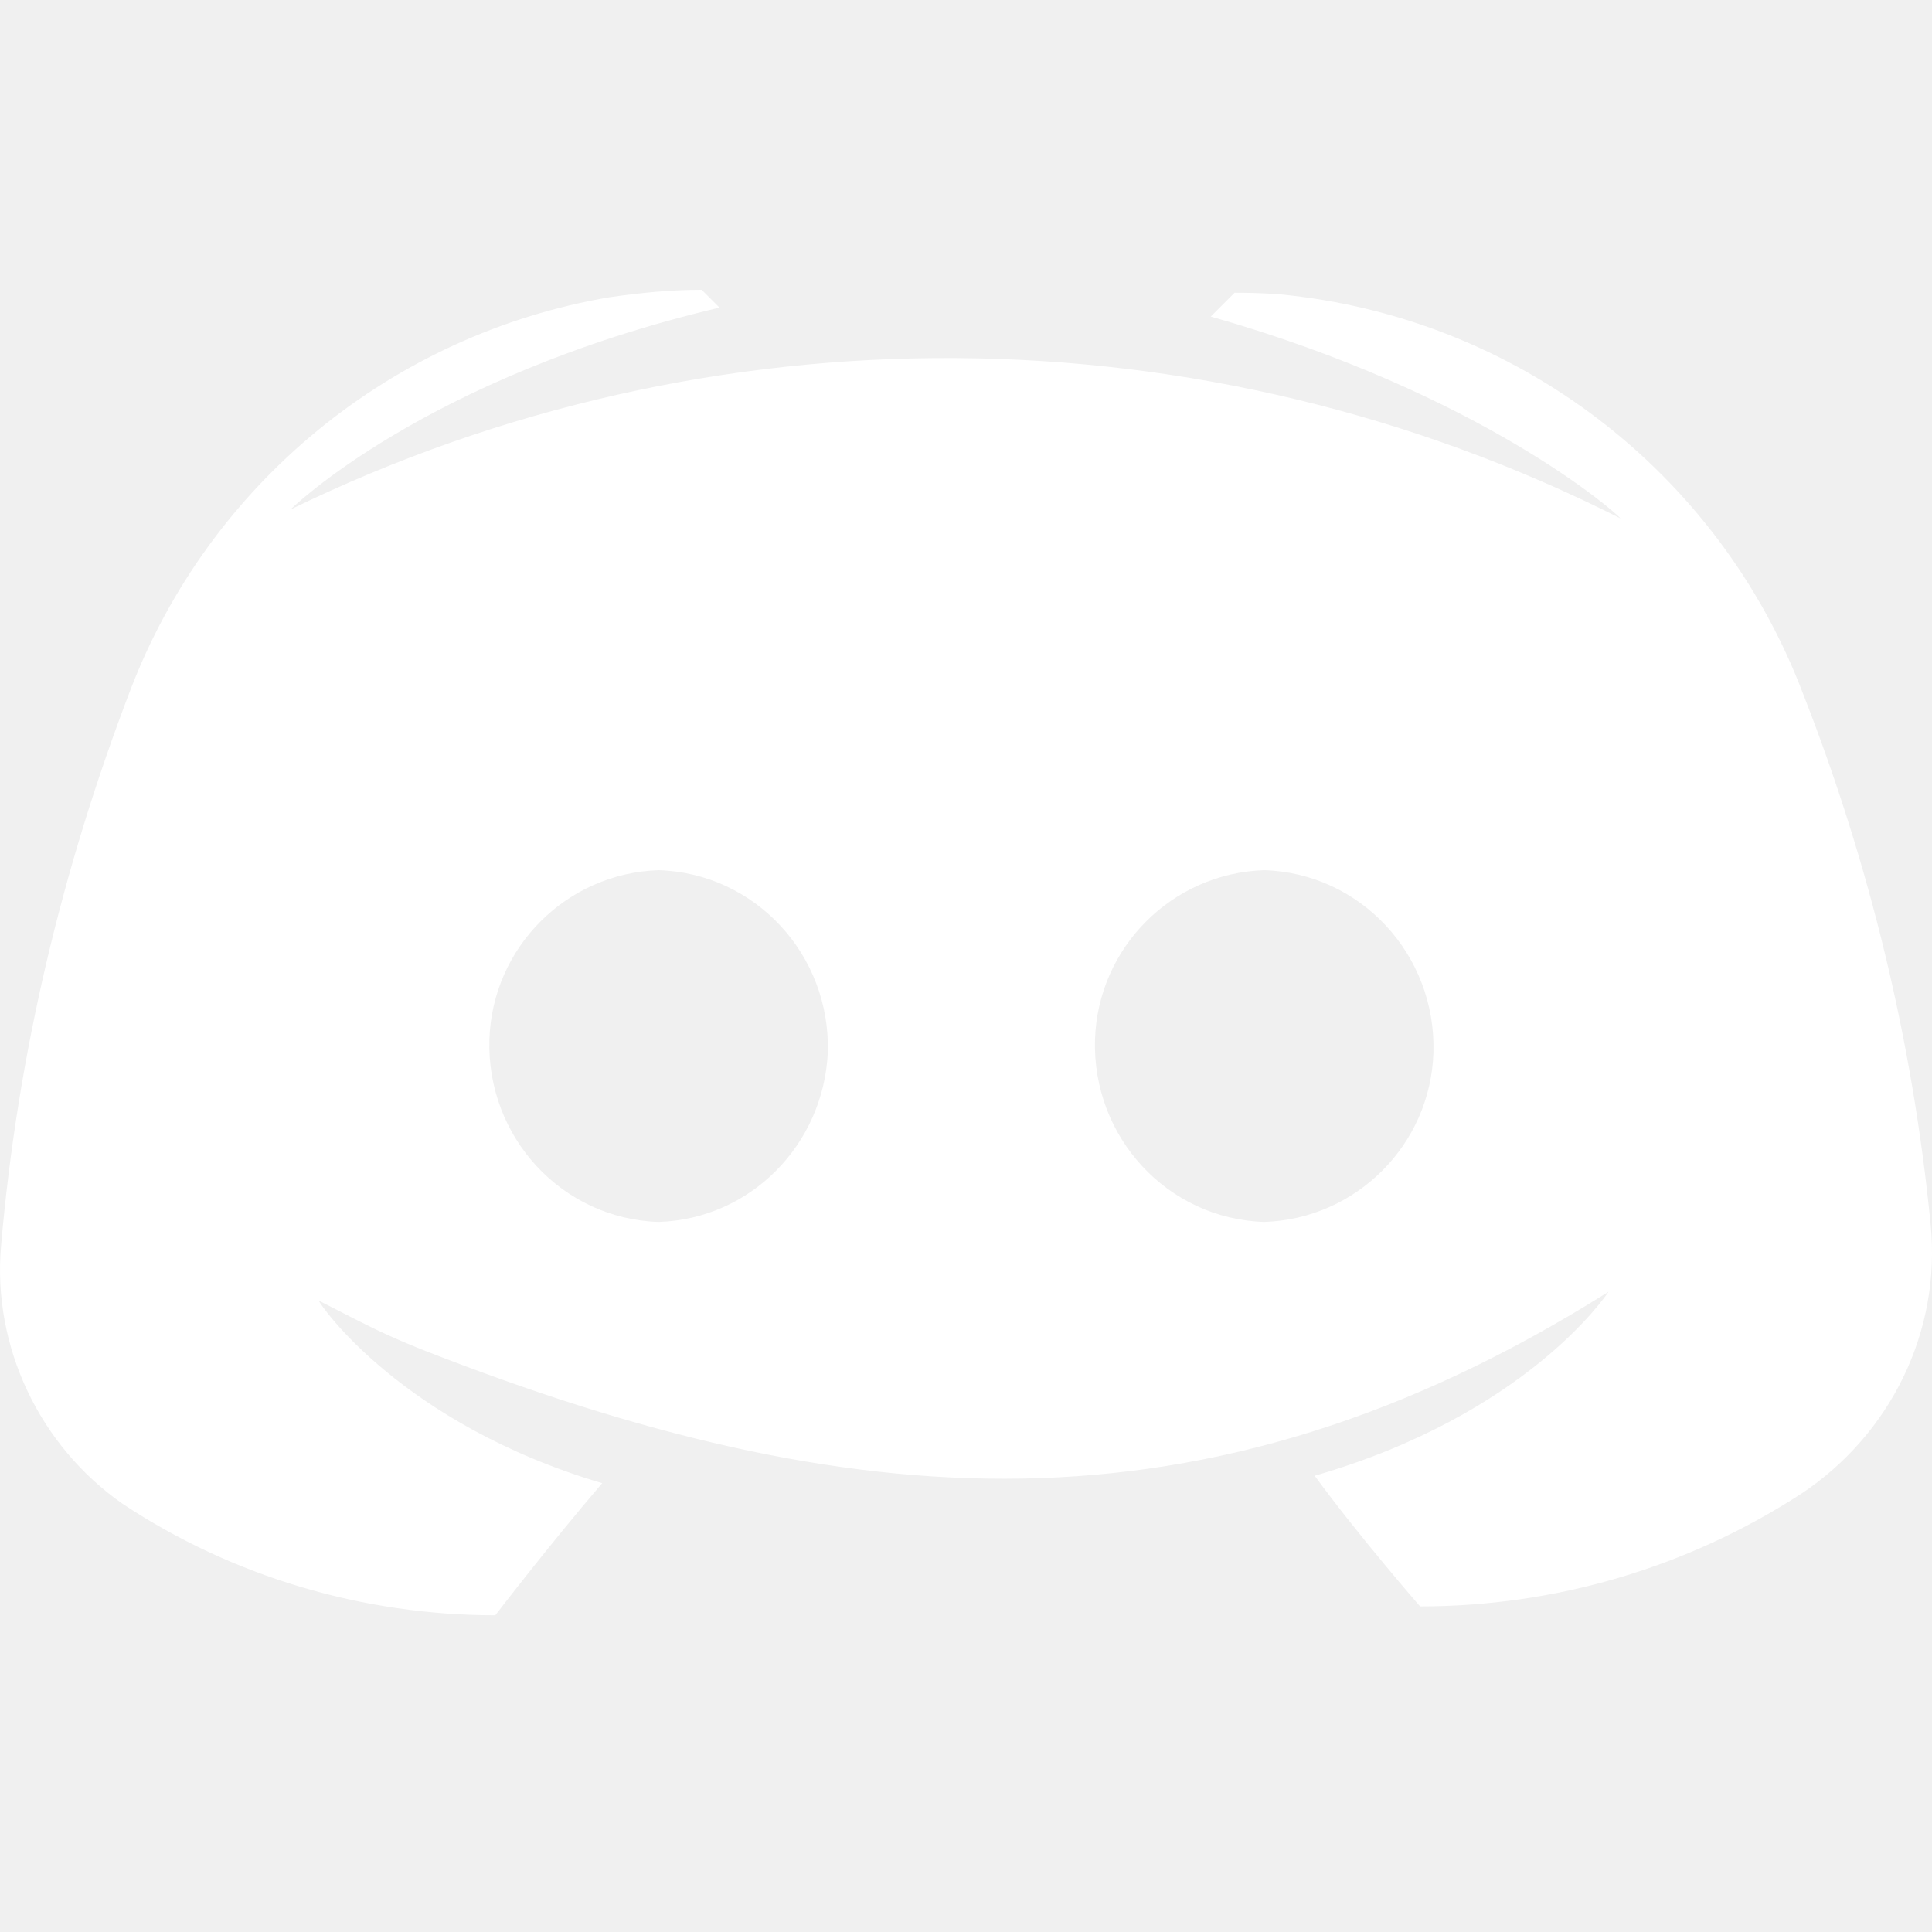
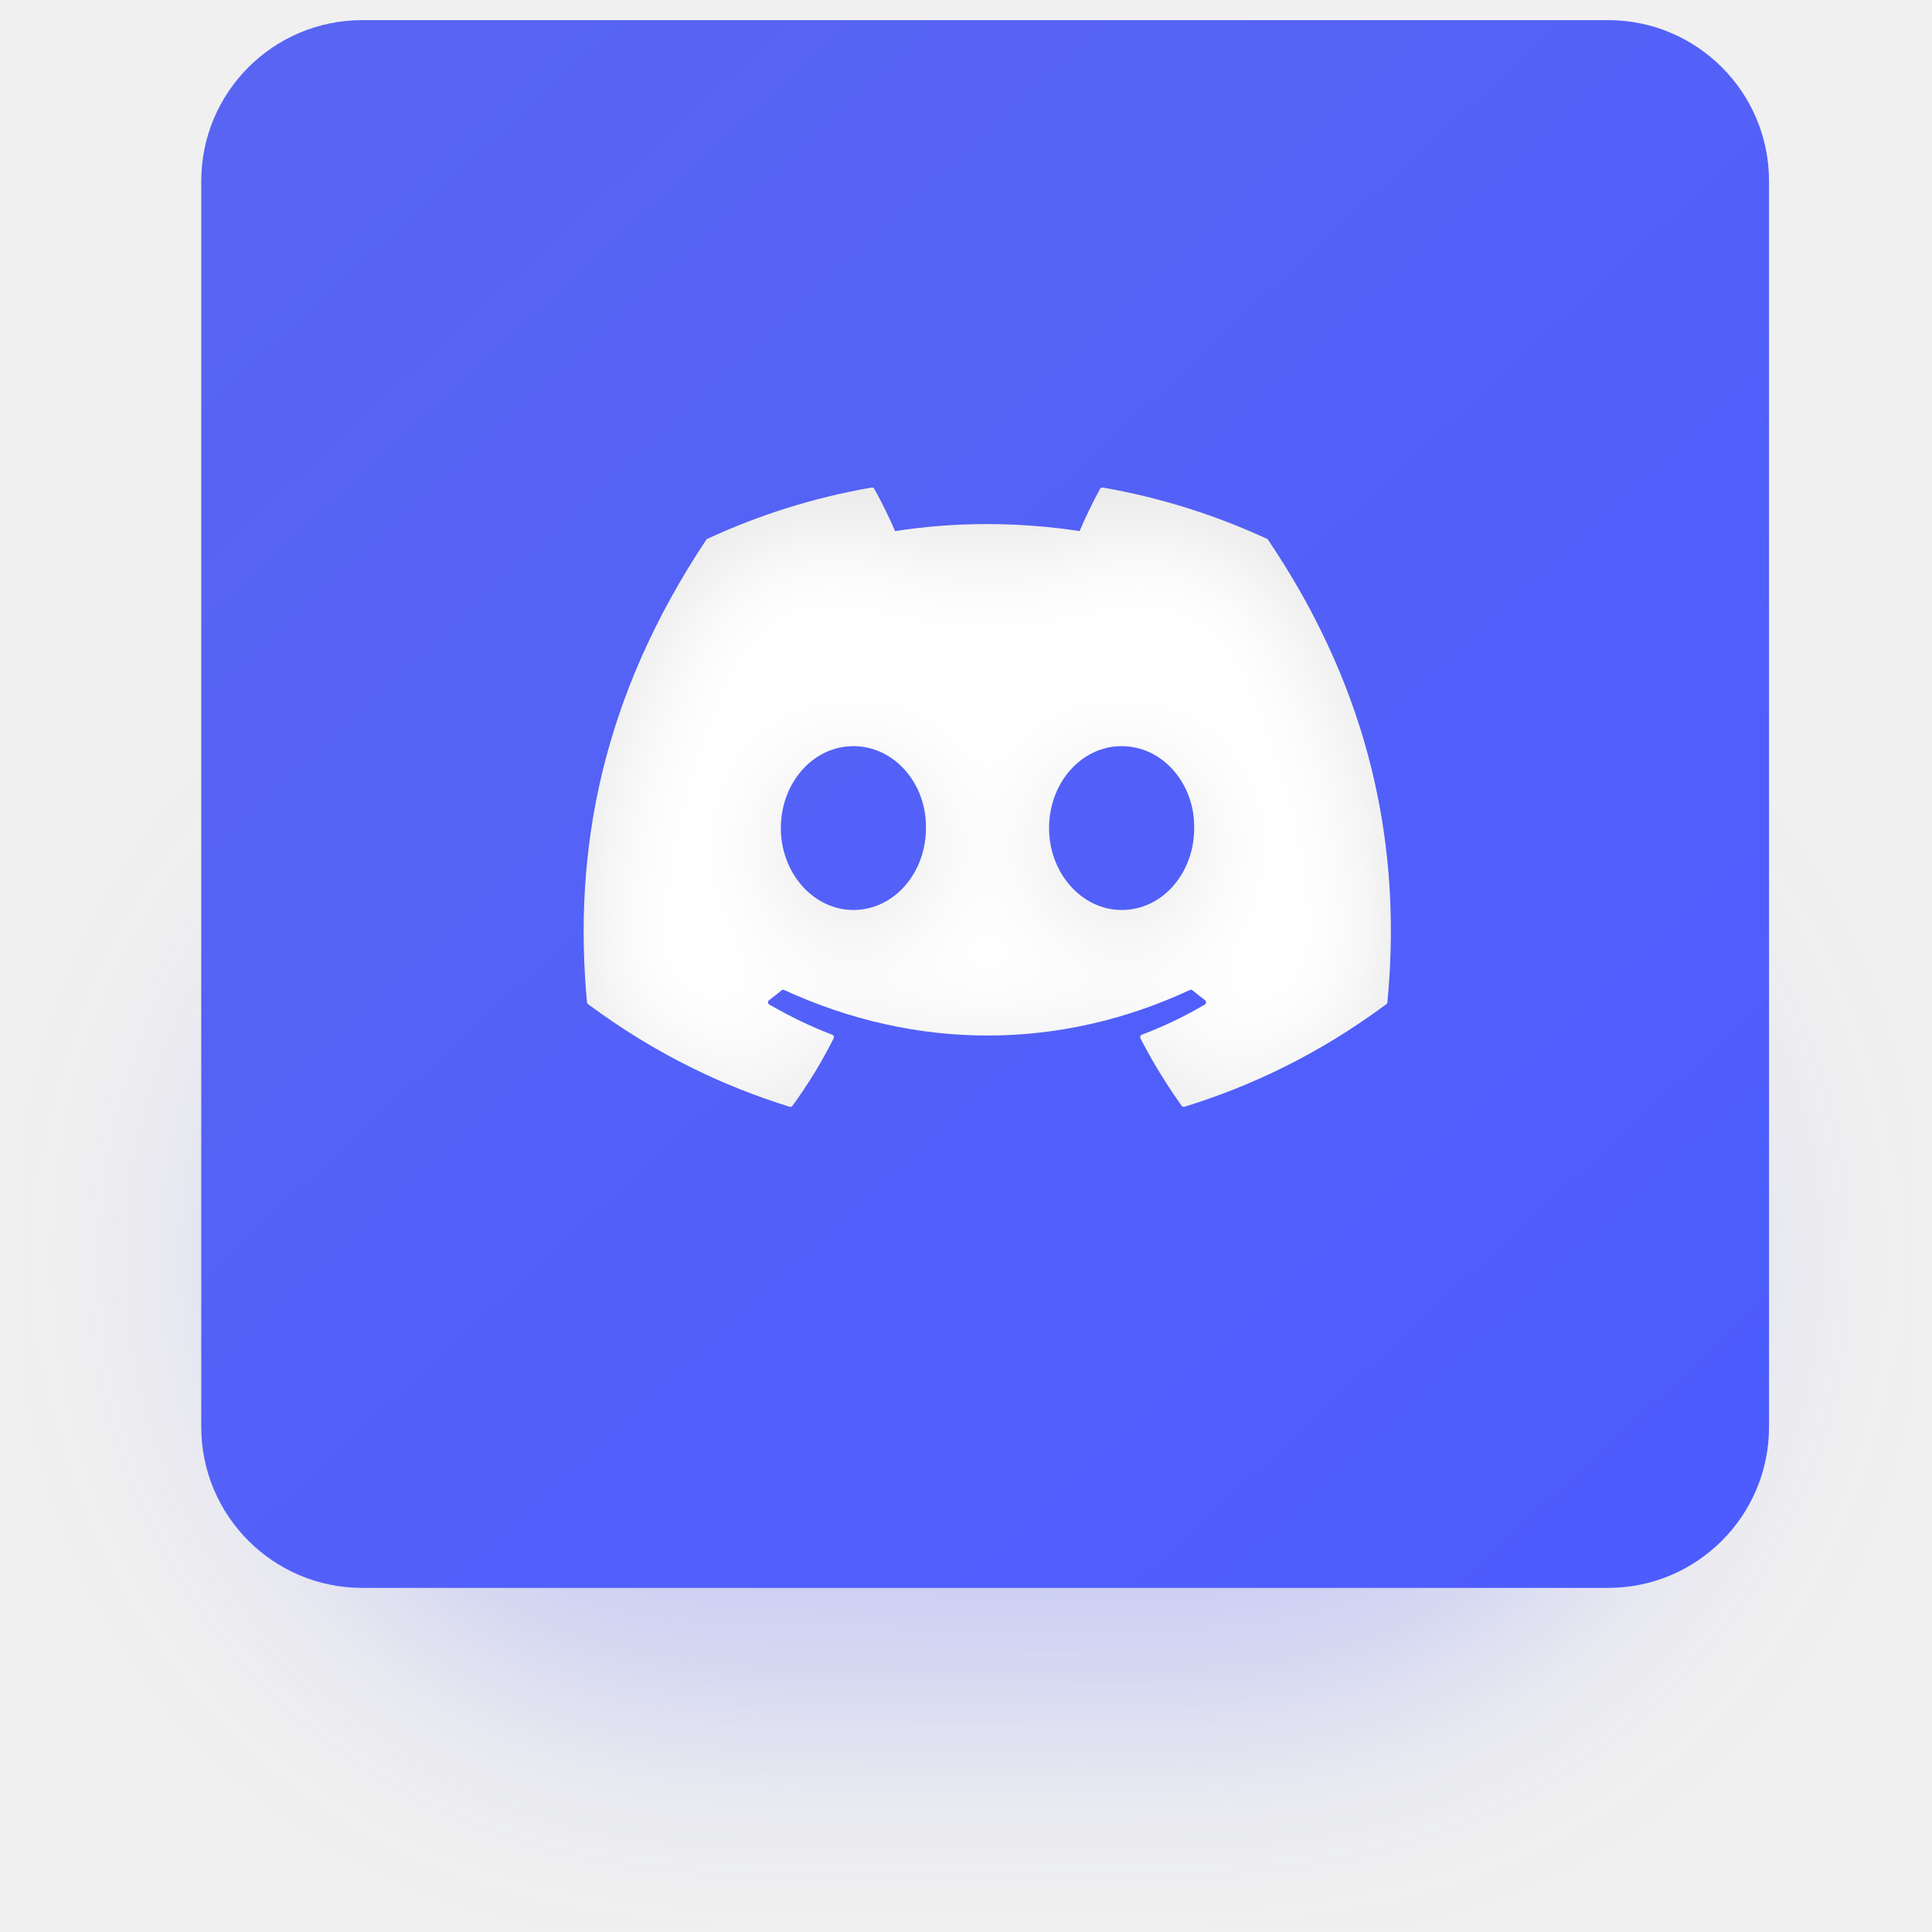
- <svg xmlns="http://www.w3.org/2000/svg" width="32" height="32" viewBox="0 0 32 32" fill="none">
-   <path d="M7.05 22.377C14.009 25.093 19.932 25.622 26.643 21.395C26.594 21.468 25.266 23.435 21.775 24.443C22.513 25.451 23.521 26.607 23.521 26.607C25.758 26.607 27.946 25.967 29.839 24.738C31.314 23.755 32.15 22.058 31.978 20.288C31.683 17.265 30.97 14.314 29.863 11.487C28.462 7.799 25.094 5.243 21.185 4.874C20.841 4.849 20.595 4.849 20.448 4.849L20.054 5.243C24.553 6.521 26.791 8.512 26.84 8.586C19.931 5.095 11.769 5.046 4.812 8.439C4.812 8.439 7.024 6.251 11.917 5.095L11.622 4.8C11.105 4.8 10.614 4.849 10.097 4.923C6.483 5.538 3.46 8.021 2.156 11.438C1.026 14.388 0.288 17.486 0.018 20.633C-0.13 22.304 0.657 23.951 2.034 24.91C3.853 26.115 6.016 26.754 8.204 26.754C8.204 26.754 9.089 25.599 9.974 24.566C6.655 23.583 5.303 21.616 5.279 21.542L5.903 21.861C6.277 22.052 6.66 22.225 7.05 22.377ZM10.909 20.239C9.311 20.19 8.057 18.838 8.106 17.215C8.155 15.691 9.384 14.462 10.909 14.413C12.507 14.462 13.761 15.814 13.711 17.437C13.637 18.961 12.433 20.19 10.909 20.239ZM20.939 20.239C19.341 20.19 18.087 18.838 18.137 17.215C18.186 15.691 19.415 14.462 20.939 14.413C22.537 14.462 23.791 15.814 23.742 17.437C23.693 18.961 22.463 20.19 20.939 20.239Z" fill="white" />
+ <svg xmlns="http://www.w3.org/2000/svg" width="48" height="48" viewBox="0 0 48 48" fill="none">
+   <g opacity="0.25" filter="url(#filter0_f_5045_528)">
+     <rect x="6.09" y="20.028" width="35.955" height="22.472" rx="11.236" fill="url(#paint0_linear_5045_528)" />
+   </g>
+   <rect x="5" y="0.5" width="38.951" height="38.951" rx="4" fill="url(#paint1_linear_5045_528)" />
+   <g filter="url(#filter1_i_5045_528)">
+     <path d="M31.505 13.411C33.77 16.765 34.889 20.548 34.47 24.903C34.469 24.921 34.459 24.938 34.444 24.949C32.729 26.218 31.067 26.988 29.428 27.498C29.416 27.502 29.402 27.502 29.389 27.497C29.377 27.493 29.366 27.485 29.358 27.474C28.979 26.944 28.635 26.384 28.334 25.797C28.317 25.763 28.332 25.721 28.368 25.707C28.914 25.5 29.434 25.252 29.933 24.957C29.973 24.934 29.975 24.877 29.939 24.85C29.833 24.771 29.728 24.688 29.627 24.604C29.608 24.589 29.583 24.586 29.562 24.596C26.318 26.105 22.765 26.105 19.482 24.596C19.461 24.587 19.436 24.59 19.417 24.605C19.317 24.688 19.212 24.771 19.107 24.85C19.07 24.877 19.073 24.934 19.113 24.957C19.613 25.246 20.132 25.5 20.678 25.708C20.713 25.722 20.73 25.763 20.712 25.797C20.418 26.385 20.073 26.944 19.688 27.475C19.671 27.496 19.644 27.506 19.617 27.498C17.987 26.988 16.325 26.218 14.61 24.949C14.595 24.938 14.585 24.921 14.583 24.902C14.234 21.135 14.946 17.32 17.546 13.41C17.552 13.399 17.562 13.392 17.573 13.387C18.852 12.795 20.223 12.36 21.655 12.112C21.681 12.108 21.708 12.12 21.721 12.143C21.898 12.459 22.1 12.864 22.237 13.194C23.747 12.962 25.281 12.962 26.822 13.194C26.959 12.871 27.155 12.459 27.331 12.143C27.337 12.132 27.347 12.123 27.359 12.117C27.37 12.111 27.384 12.11 27.396 12.112C28.83 12.361 30.2 12.796 31.479 13.387C31.49 13.392 31.499 13.399 31.505 13.411ZM23.005 20.573C23.021 19.46 22.215 18.538 21.202 18.538C20.199 18.538 19.4 19.452 19.4 20.573C19.4 21.695 20.214 22.608 21.202 22.608C22.206 22.608 23.005 21.695 23.005 20.573ZM29.669 20.573C29.685 19.46 28.879 18.538 27.867 18.538C26.863 18.538 26.064 19.452 26.064 20.573C26.064 21.695 26.879 22.608 27.867 22.608C28.879 22.608 29.669 21.695 29.669 20.573Z" fill="white" />
+   </g>
+   <defs>
+     <filter id="filter0_f_5045_528" x="0.63" y="14.568" width="46.875" height="33.392" filterUnits="userSpaceOnUse" color-interpolation-filters="sRGB">
+       <feFlood flood-opacity="0" result="BackgroundImageFix" />
+       <feBlend mode="normal" in="SourceGraphic" in2="BackgroundImageFix" result="shape" />
+       <feGaussianBlur stdDeviation="2.73" result="effect1_foregroundBlur_5045_528" />
+     </filter>
+     <filter id="filter1_i_5045_528" x="13.973" y="9.472" width="21.112" height="21.612" filterUnits="userSpaceOnUse" color-interpolation-filters="sRGB">
+       <feFlood flood-opacity="0" result="BackgroundImageFix" />
+       <feBlend mode="normal" in="SourceGraphic" in2="BackgroundImageFix" result="shape" />
+       <feColorMatrix in="SourceAlpha" type="matrix" values="0 0 0 0 0 0 0 0 0 0 0 0 0 0 0 0 0 0 127 0" result="hardAlpha" />
+       <feOffset dy="0.5" />
+       <feGaussianBlur stdDeviation="1.25" />
+       <feComposite in2="hardAlpha" operator="arithmetic" k2="-1" k3="1" />
+       <feColorMatrix type="matrix" values="0 0 0 0 0 0 0 0 0 0 0 0 0 0 0 0 0 0 0.1 0" />
+       <feBlend mode="normal" in2="shape" result="effect1_innerShadow_5045_528" />
+     </filter>
+     <linearGradient id="paint0_linear_5045_528" x1="9.257" y1="21.703" x2="25.534" y2="49.863" gradientUnits="userSpaceOnUse">
+       <stop stop-color="#0088CC" />
+       <stop offset="0" stop-color="#5865F2" />
+       <stop offset="1" stop-color="#4D5CFF" />
+     </linearGradient>
+     <linearGradient id="paint1_linear_5045_528" x1="8.431" y1="3.403" x2="40.89" y2="38.501" gradientUnits="userSpaceOnUse">
+       <stop stop-color="#5865F2" />
+       <stop offset="0" stop-color="#5865F2" />
+       <stop offset="1" stop-color="#4D5CFF" />
+     </linearGradient>
+   </defs>
</svg>
